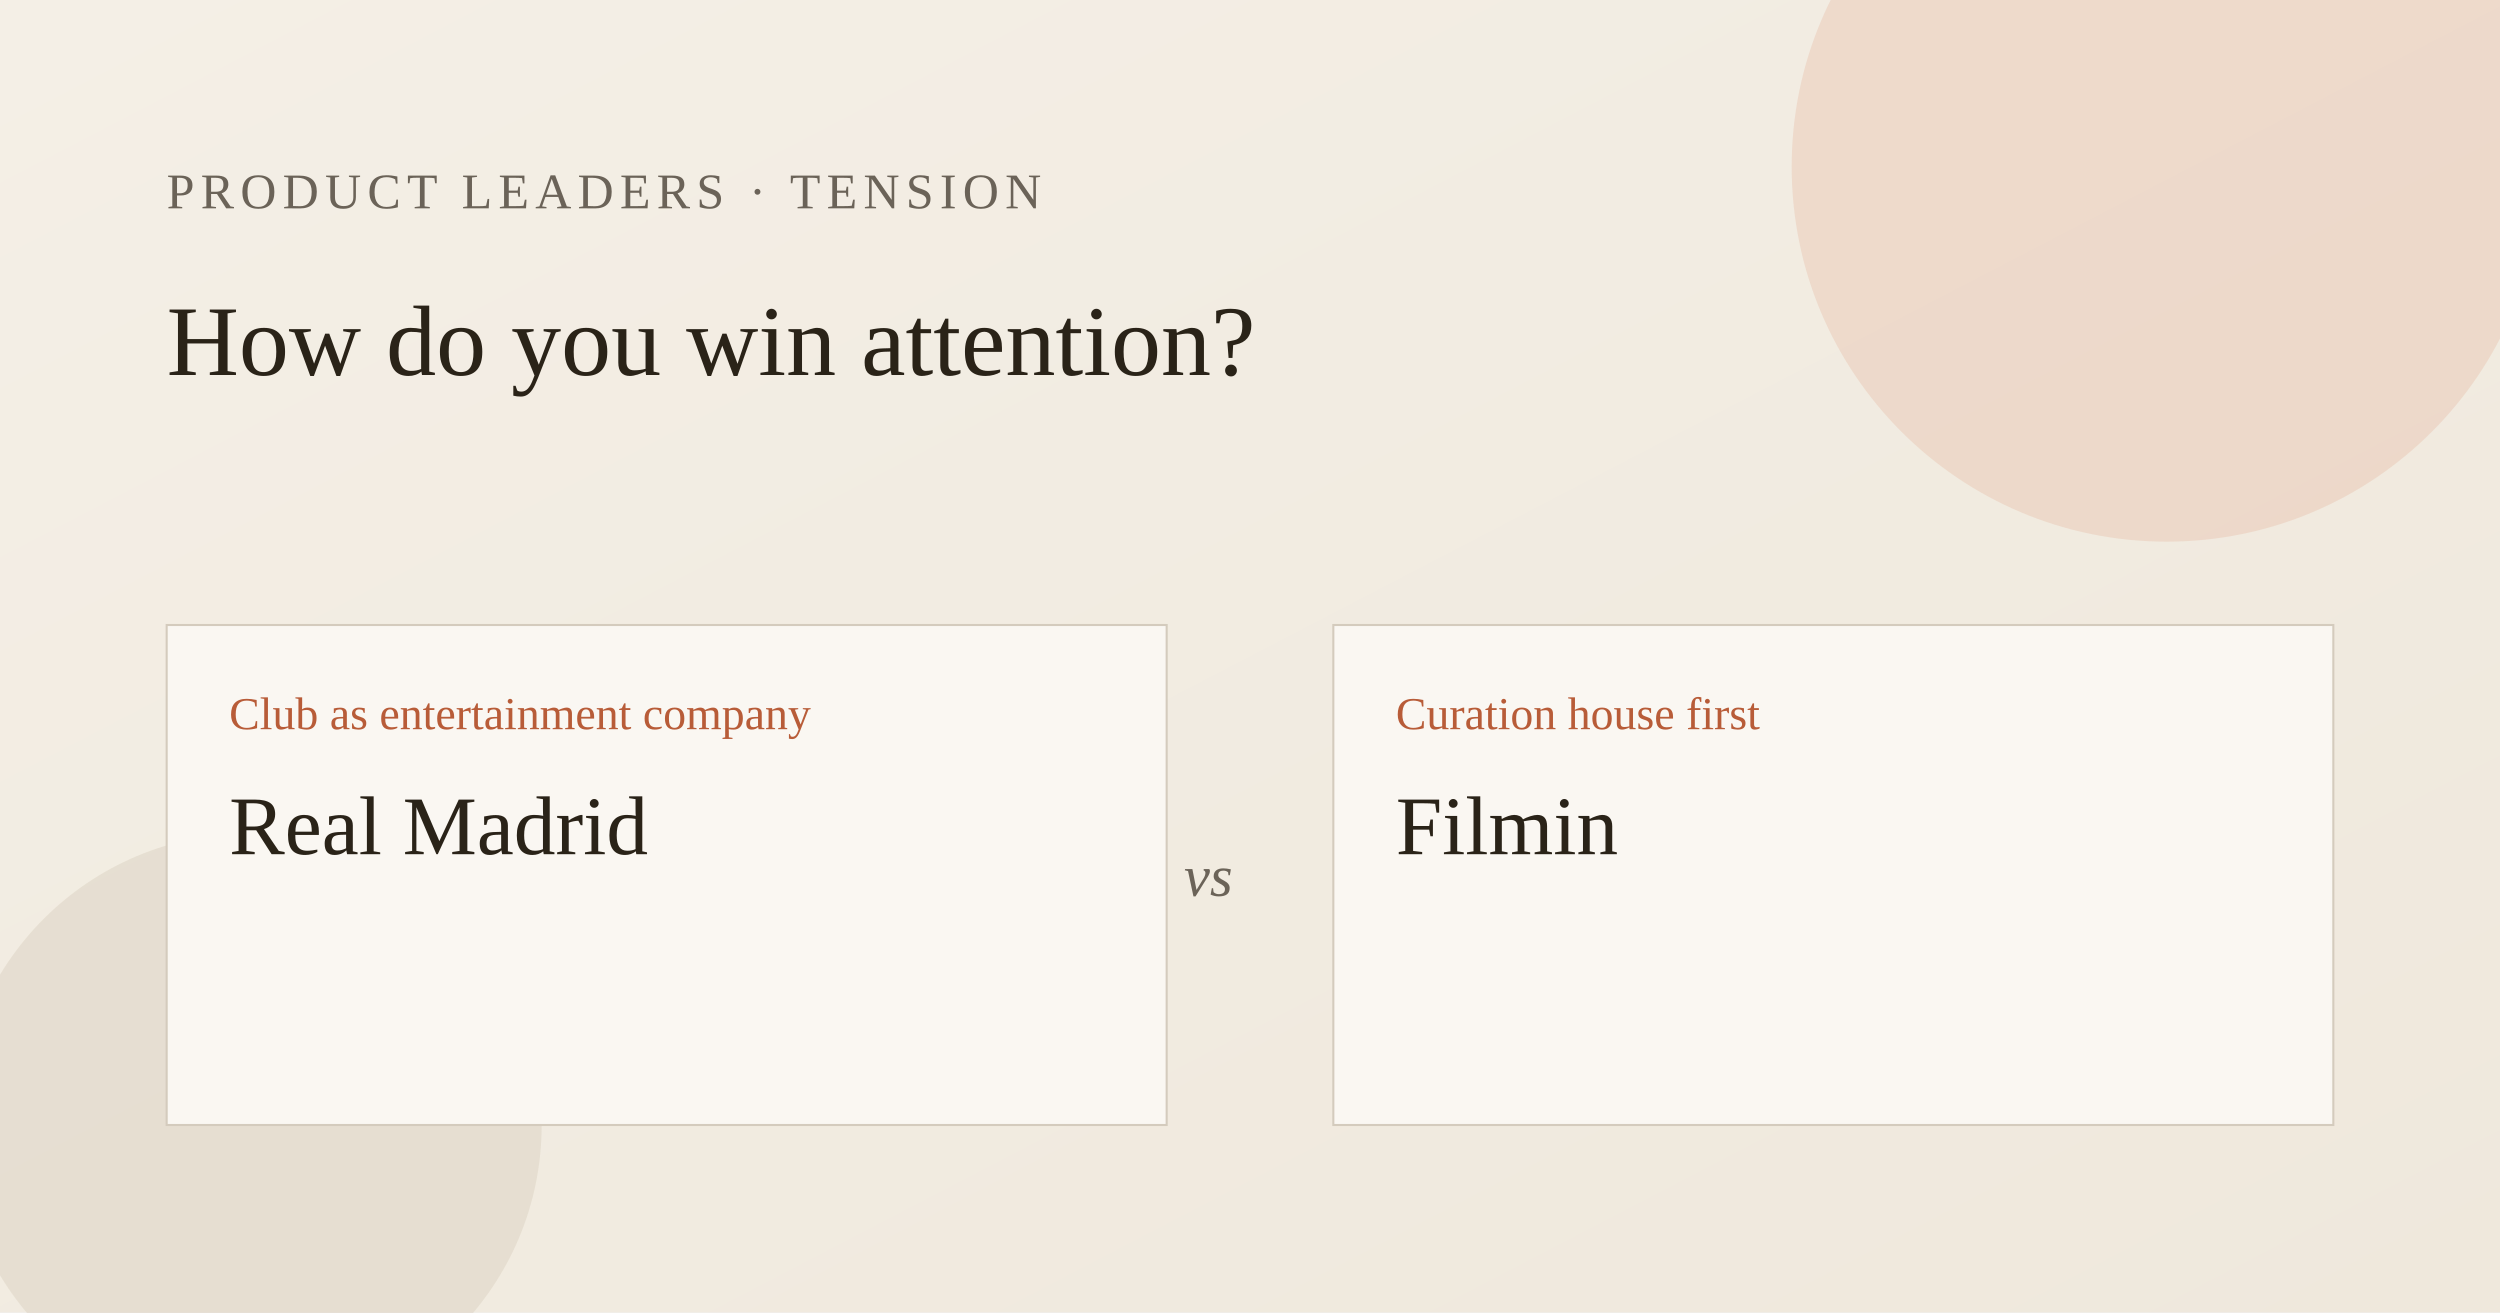
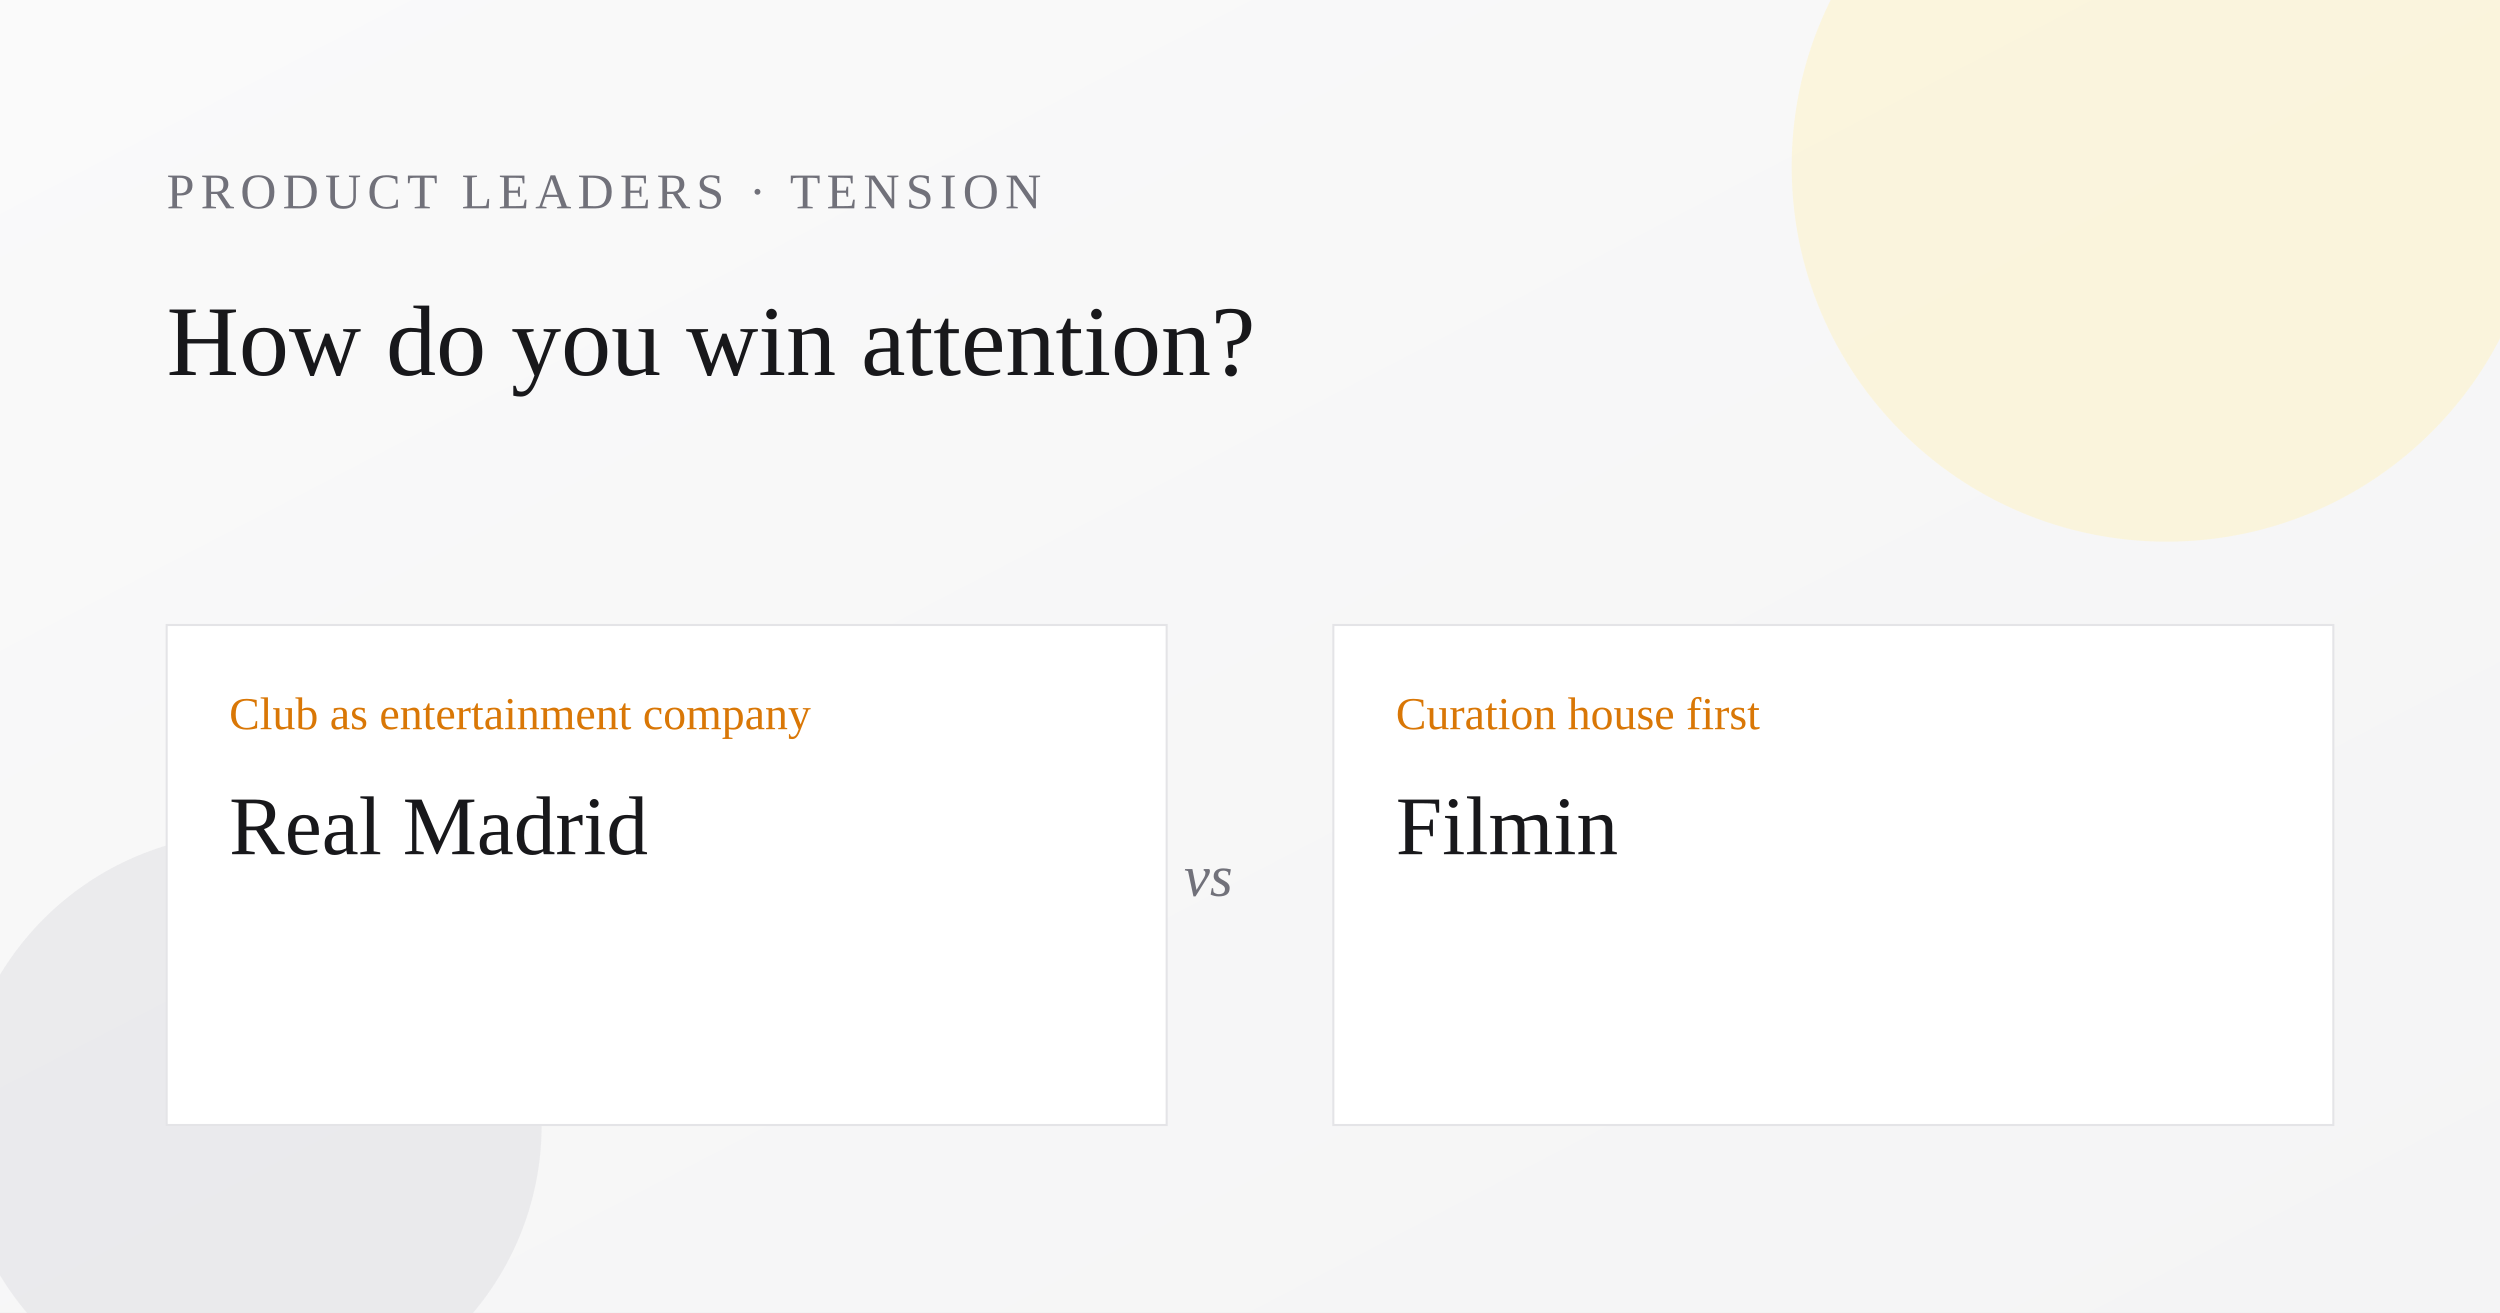
<svg xmlns="http://www.w3.org/2000/svg" width="1200" height="630" viewBox="0 0 1200 630" role="img" aria-label="How do you win attention?">
  <defs>
    <linearGradient id="bg" x1="0" y1="0" x2="1" y2="1">
-       <stop offset="0%" stop-color="#f4efe6" />
-       <stop offset="100%" stop-color="#efe8dc" />
+       <stop offset="0%" stop-color="#fafafa" />
+       <stop offset="100%" stop-color="#f4f4f5" />
    </linearGradient>
  </defs>
  <rect width="1200" height="630" fill="url(#bg)" />
-   <circle cx="1040" cy="80" r="180" fill="#e8c4b0" opacity="0.45" />
-   <circle cx="120" cy="540" r="140" fill="#ddd4c4" opacity="0.55" />
-   <text x="80" y="100" font-family="Georgia, 'Times New Roman', serif" font-size="24" fill="#6b6358" letter-spacing="3">PRODUCT LEADERS · TENSION</text>
-   <text x="80" y="180" font-family="Georgia, 'Times New Roman', serif" font-size="48" fill="#2a2318">
+   <circle cx="1040" cy="80" r="180" fill="#fef3c7" opacity="0.55" />
+   <circle cx="120" cy="540" r="140" fill="#e4e4e7" opacity="0.65" />
+   <text x="80" y="100" font-family="Georgia, 'Times New Roman', serif" font-size="24" fill="#71717a" letter-spacing="3">PRODUCT LEADERS · TENSION</text>
+   <text x="80" y="180" font-family="Georgia, 'Times New Roman', serif" font-size="48" fill="#18181b">
    <tspan x="80" dy="0">How do you win attention?</tspan>
  </text>
-   <rect x="80" y="300" width="480" height="240" fill="#faf7f2" stroke="#d4cbbd" />
-   <rect x="640" y="300" width="480" height="240" fill="#faf7f2" stroke="#d4cbbd" />
-   <text x="110" y="350" font-family="Georgia, 'Times New Roman', serif" font-size="22" fill="#b85c38">Club as entertainment company</text>
-   <text x="110" y="410" font-family="Georgia, 'Times New Roman', serif" font-size="40" fill="#2a2318">Real Madrid</text>
-   <text x="670" y="350" font-family="Georgia, 'Times New Roman', serif" font-size="22" fill="#b85c38">Curation house first</text>
-   <text x="670" y="410" font-family="Georgia, 'Times New Roman', serif" font-size="40" fill="#2a2318">Filmin</text>
-   <text x="580" y="430" font-family="Georgia, 'Times New Roman', serif" font-size="28" font-style="italic" fill="#6b6358" text-anchor="middle">vs</text>
+   <rect x="80" y="300" width="480" height="240" fill="#ffffff" stroke="#e4e4e7" />
+   <rect x="640" y="300" width="480" height="240" fill="#ffffff" stroke="#e4e4e7" />
+   <text x="110" y="350" font-family="Georgia, 'Times New Roman', serif" font-size="22" fill="#d97706">Club as entertainment company</text>
+   <text x="110" y="410" font-family="Georgia, 'Times New Roman', serif" font-size="40" fill="#18181b">Real Madrid</text>
+   <text x="670" y="350" font-family="Georgia, 'Times New Roman', serif" font-size="22" fill="#d97706">Curation house first</text>
+   <text x="670" y="410" font-family="Georgia, 'Times New Roman', serif" font-size="40" fill="#18181b">Filmin</text>
+   <text x="580" y="430" font-family="Georgia, 'Times New Roman', serif" font-size="28" font-style="italic" fill="#71717a" text-anchor="middle">vs</text>
</svg>
